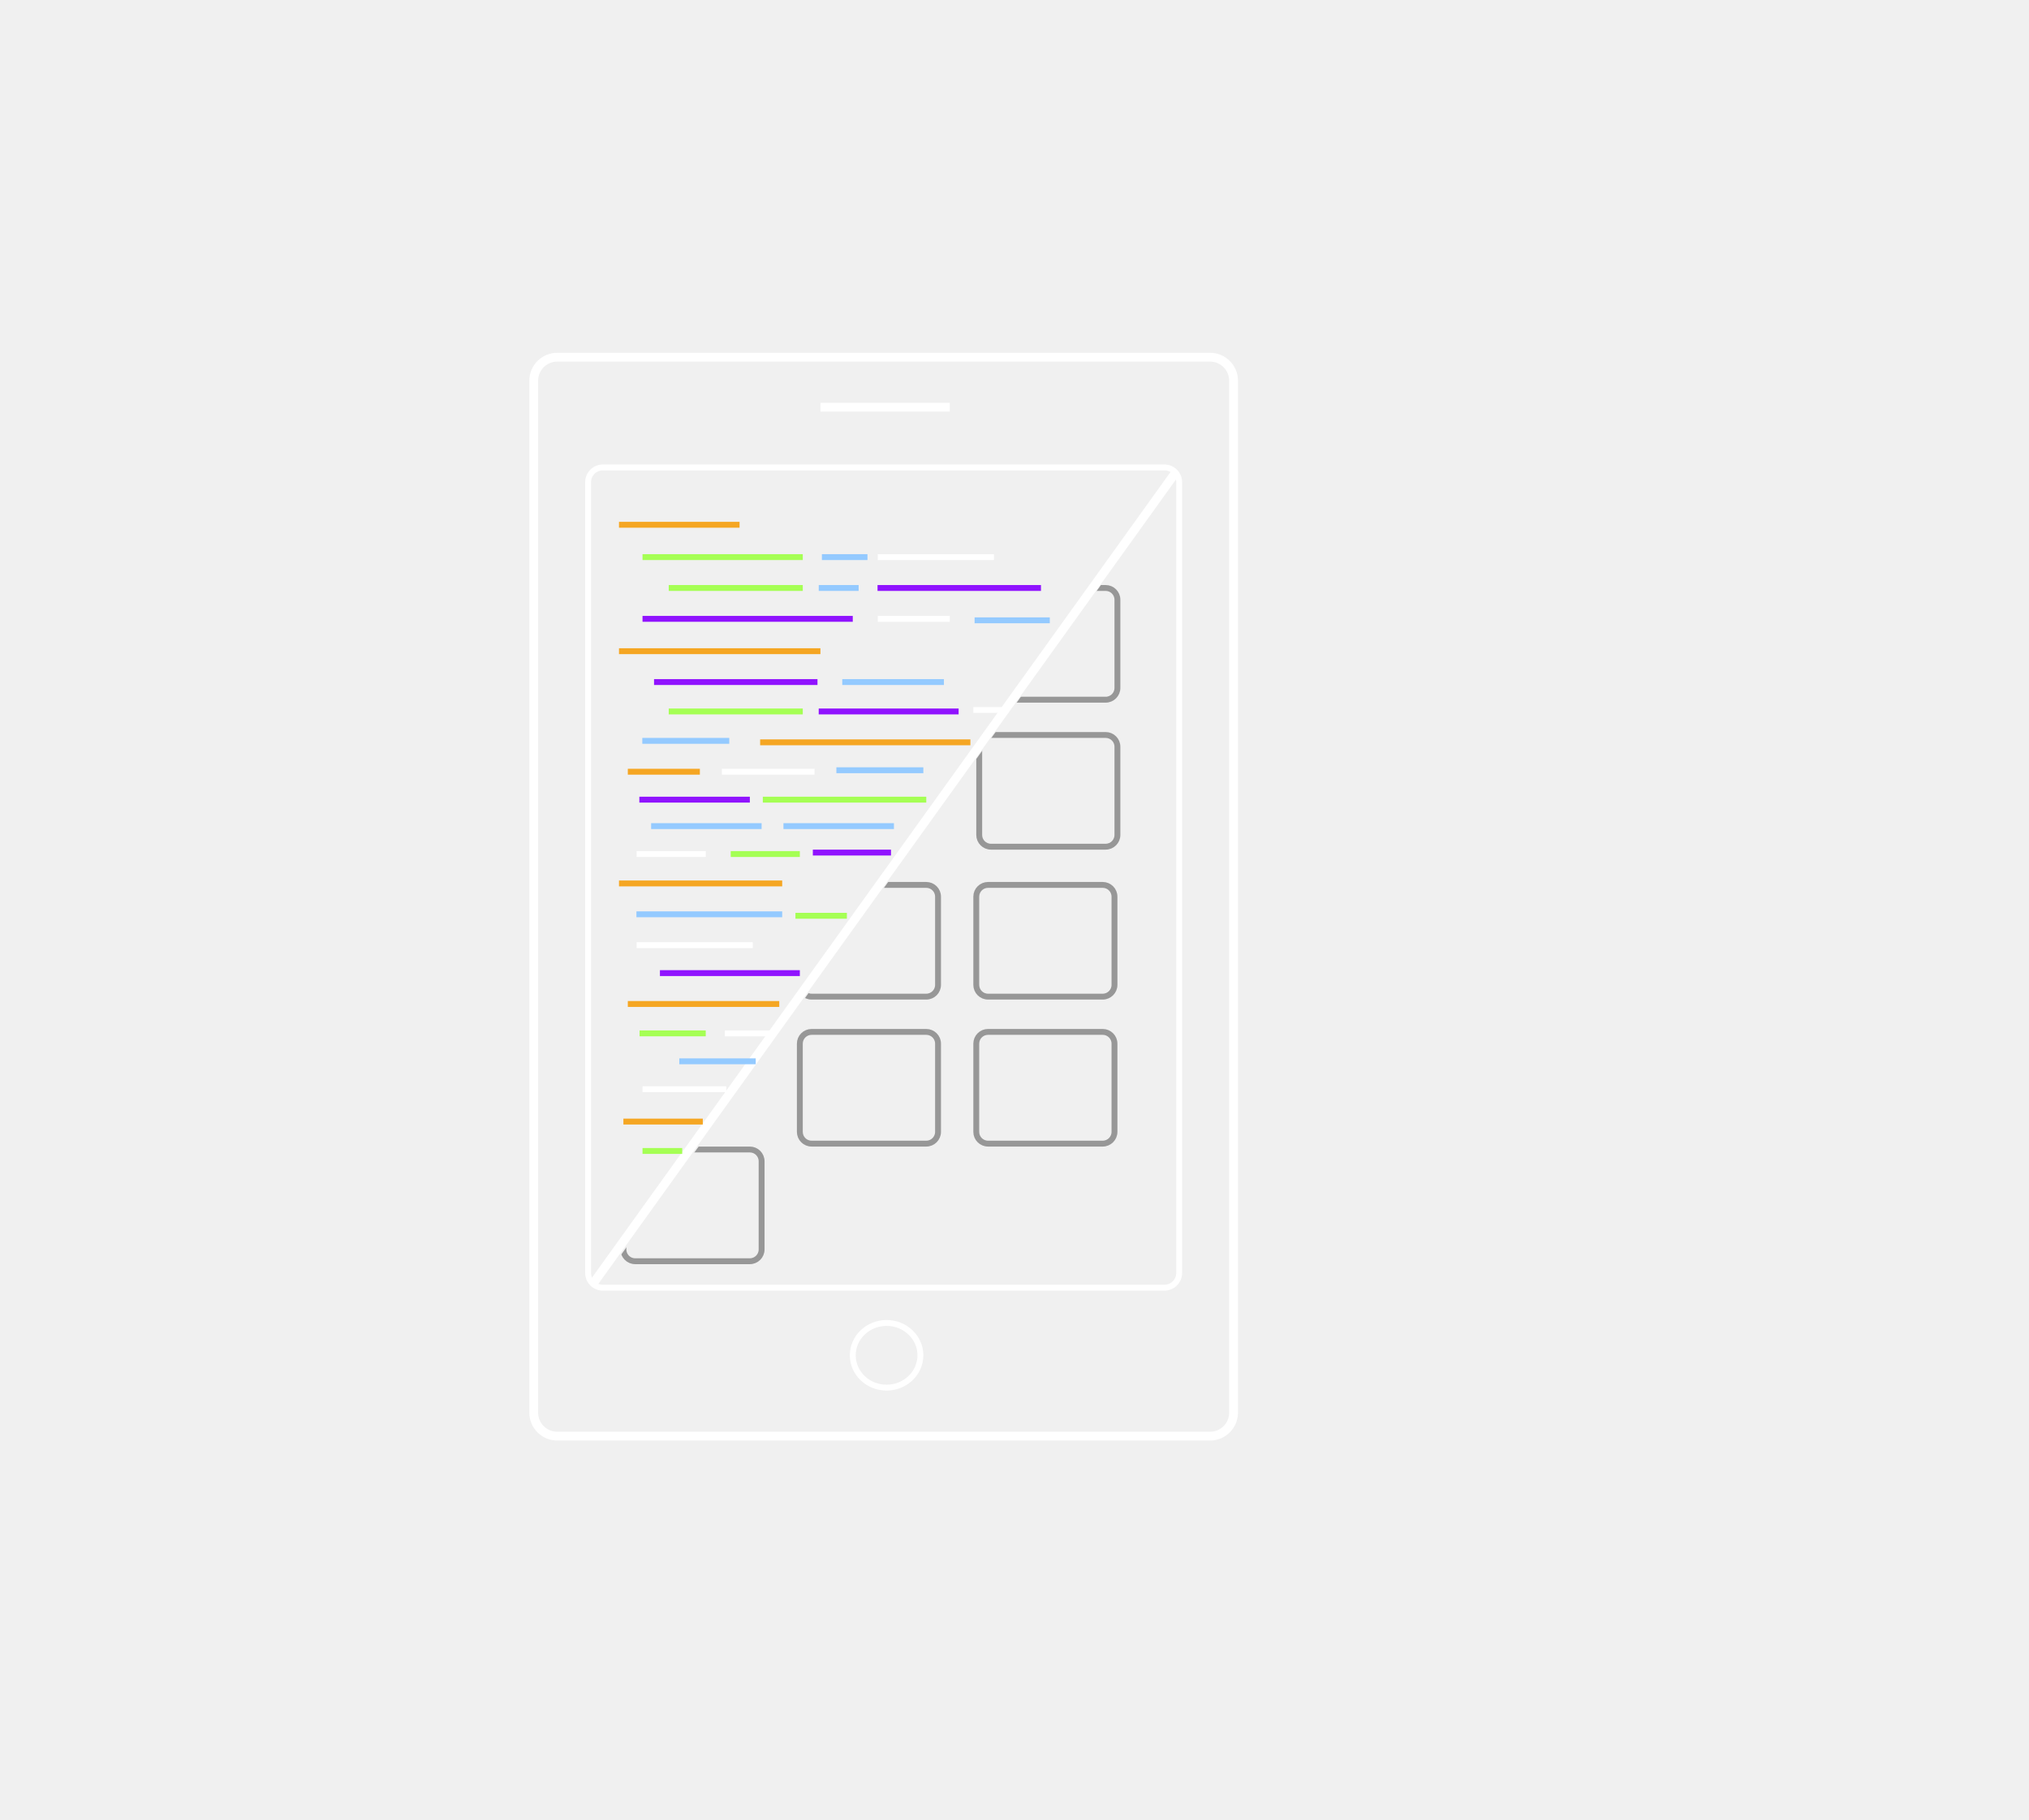
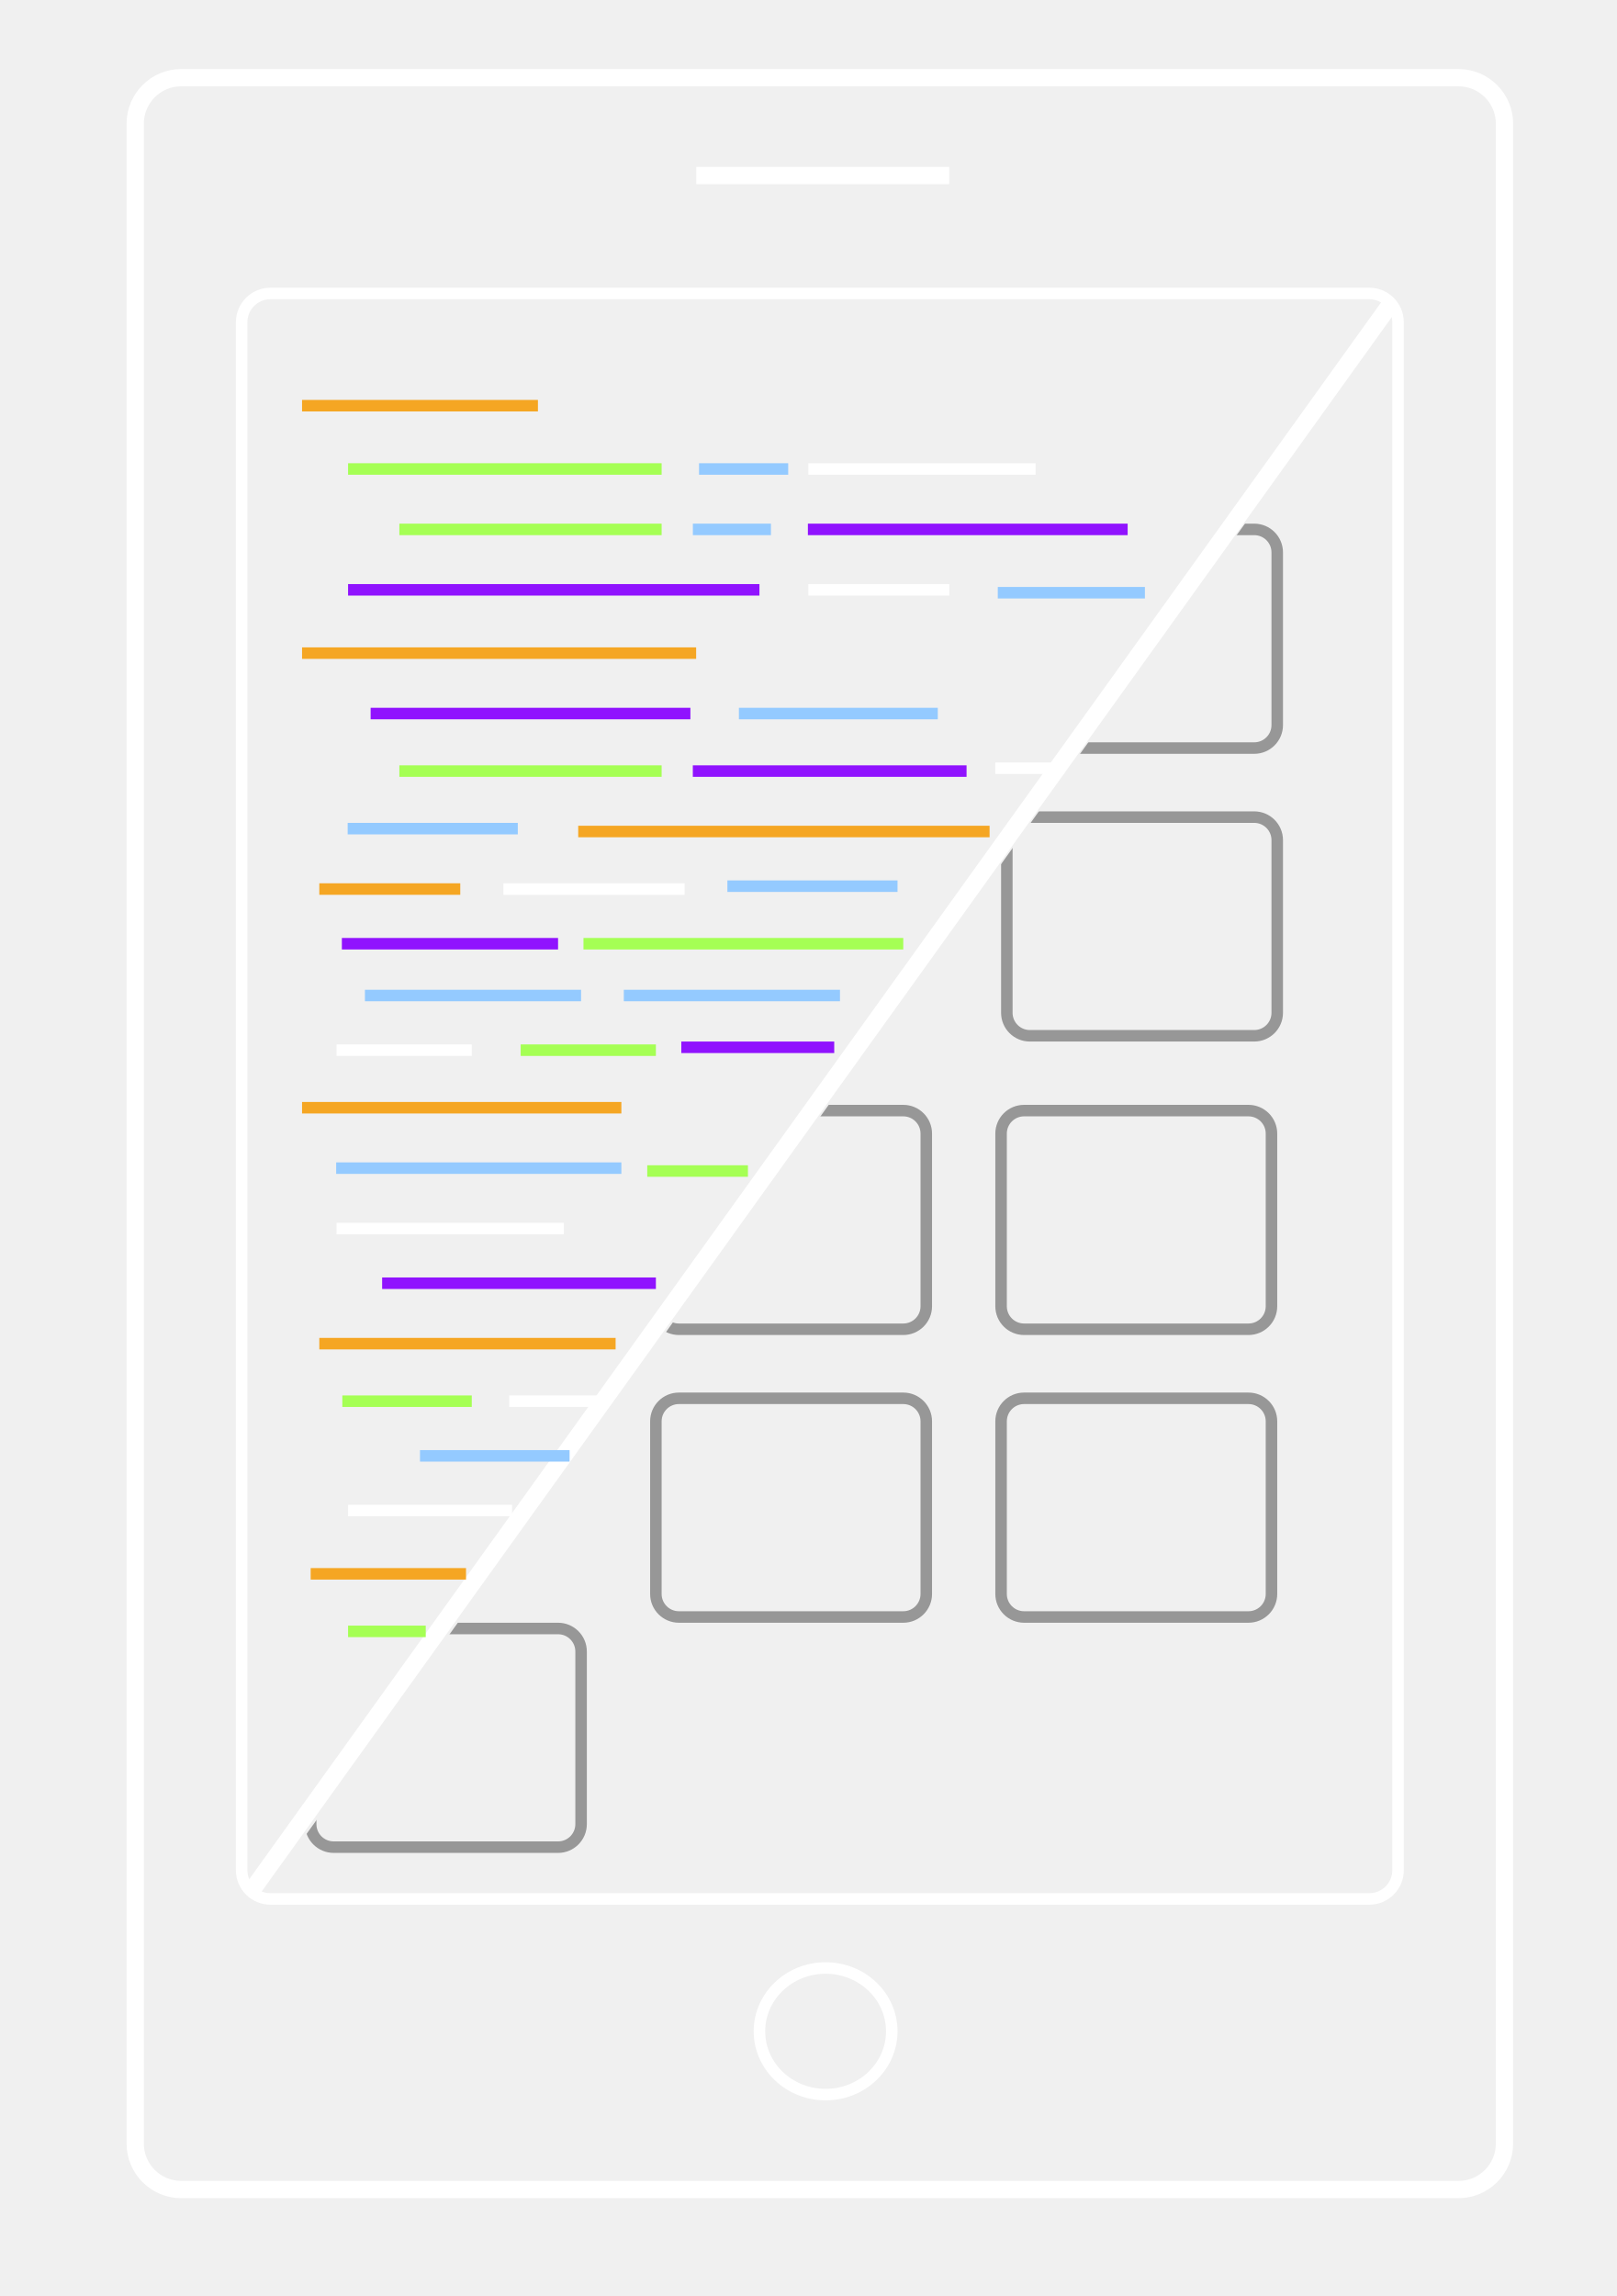
- <svg xmlns="http://www.w3.org/2000/svg" xmlns:xlink="http://www.w3.org/1999/xlink" width="690px" height="619px" viewBox="0 0 690 619" version="1.1">
+ <svg xmlns="http://www.w3.org/2000/svg" xmlns:xlink="http://www.w3.org/1999/xlink" width="281px" height="399px" viewBox="0 0 281 399" version="1.1">
  <defs>
    <polygon id="path-1" points="194.995 0.284 194.995 270.736 0.585 269.662 193.533 0.284" />
    <rect id="path-3" x="60" y="101" width="49" height="40" rx="4" />
  </defs>
  <g id="Welcome" stroke="none" stroke-width="1" fill="none" fill-rule="evenodd">
-     <g id="Icon-">
-       <rect id="border" stroke="#FFFFFF" stroke-width="3" x="181.5" y="121.5" width="238" height="367" rx="8" />
-       <g id="base" transform="translate(199, 158)">
+     <g id="mobile">
+       <rect id="border" stroke="#FFFFFF" stroke-width="3" x="23.5" y="13.5" width="238" height="367" rx="8" />
+       <g id="base" transform="translate(41, 50)">
        <g id="grid" transform="translate(6, 7)">
          <mask id="mask-2" fill="white">
            <use xlink:href="#path-1" />
          </mask>
          <g id="Mask" />
          <g id="grid-mask" mask="url(#mask-2)">
            <g transform="translate(6, 34)">
              <rect id="Rectangle-3" stroke="#979797" stroke-width="2" fill="none" x="122" y="1" width="47" height="38" rx="4" />
              <rect id="Rectangle-3-Copy" stroke="#979797" stroke-width="2" fill="none" x="122" y="51" width="47" height="38" rx="4" />
              <rect id="Rectangle-3-Copy-2" stroke="#979797" stroke-width="2" fill="none" x="121" y="102" width="47" height="38" rx="4" />
              <rect id="Rectangle-3-Copy-3" stroke="#979797" stroke-width="2" fill="none" x="121" y="152" width="47" height="38" rx="4" />
              <rect id="Rectangle-3-Copy-4" stroke="#979797" stroke-width="2" fill="none" x="61" y="152" width="47" height="38" rx="4" />
              <rect id="Rectangle-3-Copy-6" stroke="#979797" stroke-width="2" fill="none" x="1" y="192" width="47" height="38" rx="4" />
              <mask id="mask-4" fill="white">
                <use xlink:href="#path-3" />
              </mask>
              <rect stroke="#979797" stroke-width="2" x="61" y="102" width="47" height="38" rx="4" />
            </g>
          </g>
        </g>
        <rect id="base-rec" stroke="#FFFFFF" stroke-width="2" x="1" y="1" width="201" height="279" rx="5" />
        <path d="M199.5,4.5 L3.5,277.5" id="divider" stroke="#FFFFFF" stroke-width="3" stroke-linecap="square" />
      </g>
-       <ellipse id="Oval" stroke="#FFFFFF" stroke-width="2" cx="301.5" cy="461" rx="11.5" ry="11" />
-       <g id="line-code" transform="translate(211, 137)" stroke-linecap="square">
-         <path d="M69.525,1.5 L110.488,1.5" id="Line-2" stroke="#FFFFFF" stroke-width="3" />
+       <ellipse id="Oval" stroke="#FFFFFF" stroke-width="2" cx="143.5" cy="353" rx="11.5" ry="11" />
+       <g id="line-code" transform="translate(53, 29)" stroke-linecap="square">
+         <path class="pathtest" d="M69.525,1.5 L110.488,1.5" id="Line-2" stroke="#FFFFFF" stroke-width="3" />
        <path d="M0.5,41.5 L39.5,41.5" id="Line" stroke="#F5A623" stroke-width="2" />
        <path d="M0.5,84.5 L67,84.5" id="Line-Copy-9" stroke="#F5A623" stroke-width="2" />
        <path d="M3.5,125.5 L26,125.5" id="Line-Copy-17" stroke="#F5A623" stroke-width="2" />
        <path d="M0.5,163.5 L54,163.5" id="Line-Copy-27" stroke="#F5A623" stroke-width="2" />
        <path d="M3.5,204.5 L53,204.5" id="Line-Copy-32" stroke="#F5A623" stroke-width="2" />
        <path d="M2,244.5 L27,244.5" id="Line-Copy-38" stroke="#F5A623" stroke-width="2" />
        <path d="M8.5,73.5 L78,73.5" id="Line-Copy-7" stroke="#9013FE" stroke-width="2" />
        <path d="M48.5,115.5 L118,115.5" id="Line-Copy-15" stroke="#F5A623" stroke-width="2" />
        <path d="M8.5,52.5 L61,52.5" id="Line-Copy" stroke="#A5FF54" stroke-width="2" />
        <path d="M17.415,63 L61,63" id="Line-Copy-4" stroke="#A5FF54" stroke-width="2" />
        <path d="M49.415,135 L103,135" id="Line-Copy-21" stroke="#A5FF54" stroke-width="2" />
        <path d="M17.415,105 L61,105" id="Line-Copy-12" stroke="#A5FF54" stroke-width="2" />
        <path d="M69.5,52.5 L83,52.5" id="Line-Copy-2" stroke="#94CAFF" stroke-width="2" />
        <path d="M68.429,63 L80,63" id="Line-Copy-5" stroke="#94CAFF" stroke-width="2" />
        <path d="M121.429,74 L145,74" id="Line-Copy-35" stroke="#94CAFF" stroke-width="2" />
        <path d="M8.429,115 L36,115" id="Line-Copy-16" stroke="#94CAFF" stroke-width="2" />
        <path d="M11.429,144 L47,144" id="Line-Copy-22" stroke="#94CAFF" stroke-width="2" />
        <path d="M6.429,174 L54,174" id="Line-Copy-28" stroke="#94CAFF" stroke-width="2" />
        <path d="M21,224 L45,224" id="Line-Copy-36" stroke="#94CAFF" stroke-width="2" />
        <path d="M56.429,144 L92,144" id="Line-Copy-23" stroke="#94CAFF" stroke-width="2" />
        <path d="M74.429,125 L102,125" id="Line-Copy-19" stroke="#94CAFF" stroke-width="2" />
        <path d="M76.429,95 L109,95" id="Line-Copy-11" stroke="#94CAFF" stroke-width="2" />
        <path d="M88.5,52.5 L126,52.5" id="Line-Copy-3" stroke="#FFFFFF" stroke-width="2" />
        <path d="M88.5,73.5 L111,73.5" id="Line-Copy-8" stroke="#FFFFFF" stroke-width="2" />
        <path d="M35.5,125.5 L65,125.5" id="Line-Copy-18" stroke="#FFFFFF" stroke-width="2" />
        <path d="M6.5,153.5 L28,153.5" id="Line-Copy-24" stroke="#FFFFFF" stroke-width="2" />
        <path d="M6.5,184.5 L44,184.5" id="Line-Copy-30" stroke="#FFFFFF" stroke-width="2" />
        <path d="M36.5,214.5 L51,214.5" id="Line-Copy-34" stroke="#FFFFFF" stroke-width="2" />
        <path d="M8.5,233.5 L35,233.5" id="Line-Copy-37" stroke="#FFFFFF" stroke-width="2" />
        <path d="M38.5,153.5 L60,153.5" id="Line-Copy-25" stroke="#A5FF54" stroke-width="2" />
        <path d="M7.5,214.5 L28,214.5" id="Line-Copy-33" stroke="#A5FF54" stroke-width="2" />
        <path d="M8.5,254.5 L20,254.5" id="Line-Copy-39" stroke="#A5FF54" stroke-width="2" />
        <path d="M60.5,174.5 L76,174.5" id="Line-Copy-29" stroke="#A5FF54" stroke-width="2" />
        <path d="M121,104.5 L131,104.5" id="Line-Copy-14" stroke="#FFFFFF" stroke-width="2" />
        <path d="M88.421,63 L142,63" id="Line-Copy-6" stroke="#9013FE" stroke-width="2" />
        <path d="M68.421,105 L114,105" id="Line-Copy-13" stroke="#9013FE" stroke-width="2" />
        <path d="M12.421,95 L66,95" id="Line-Copy-10" stroke="#9013FE" stroke-width="2" />
        <path d="M7.421,135 L43,135" id="Line-Copy-20" stroke="#9013FE" stroke-width="2" />
        <path d="M66.421,153 L91,153" id="Line-Copy-26" stroke="#9013FE" stroke-width="2" />
        <path d="M14.421,194 L60,194" id="Line-Copy-31" stroke="#9013FE" stroke-width="2" />
      </g>
    </g>
  </g>
</svg>
